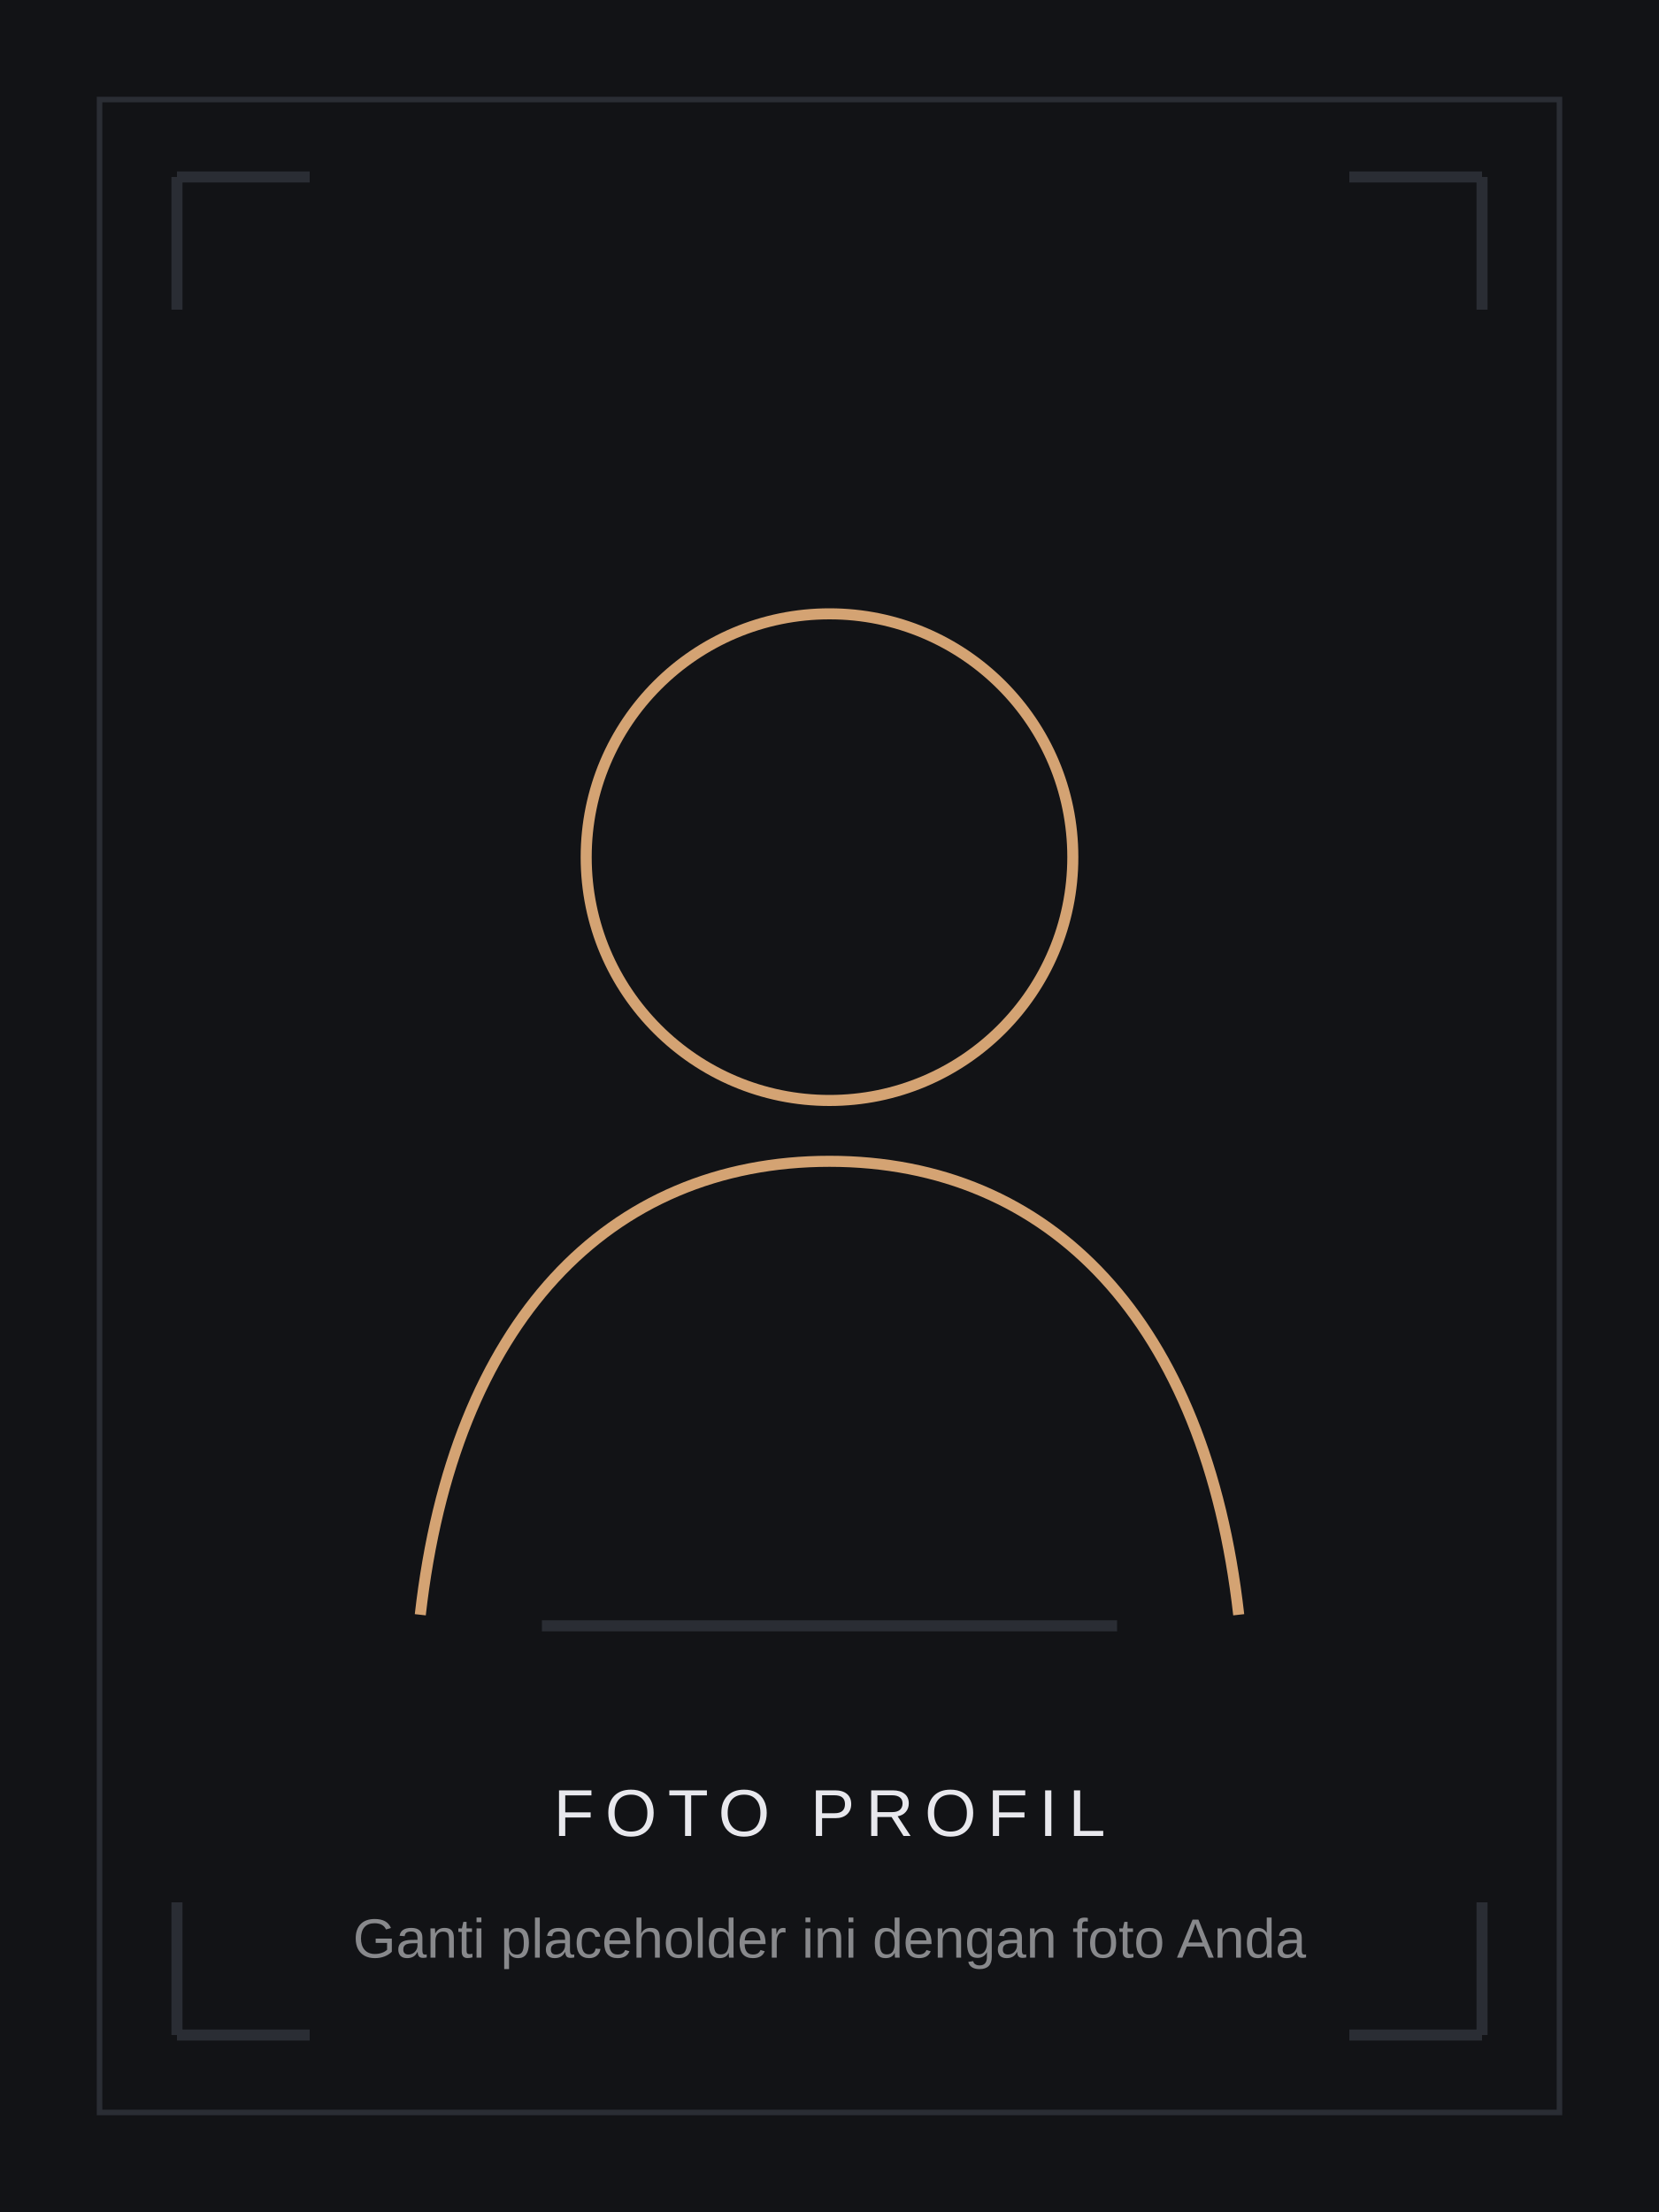
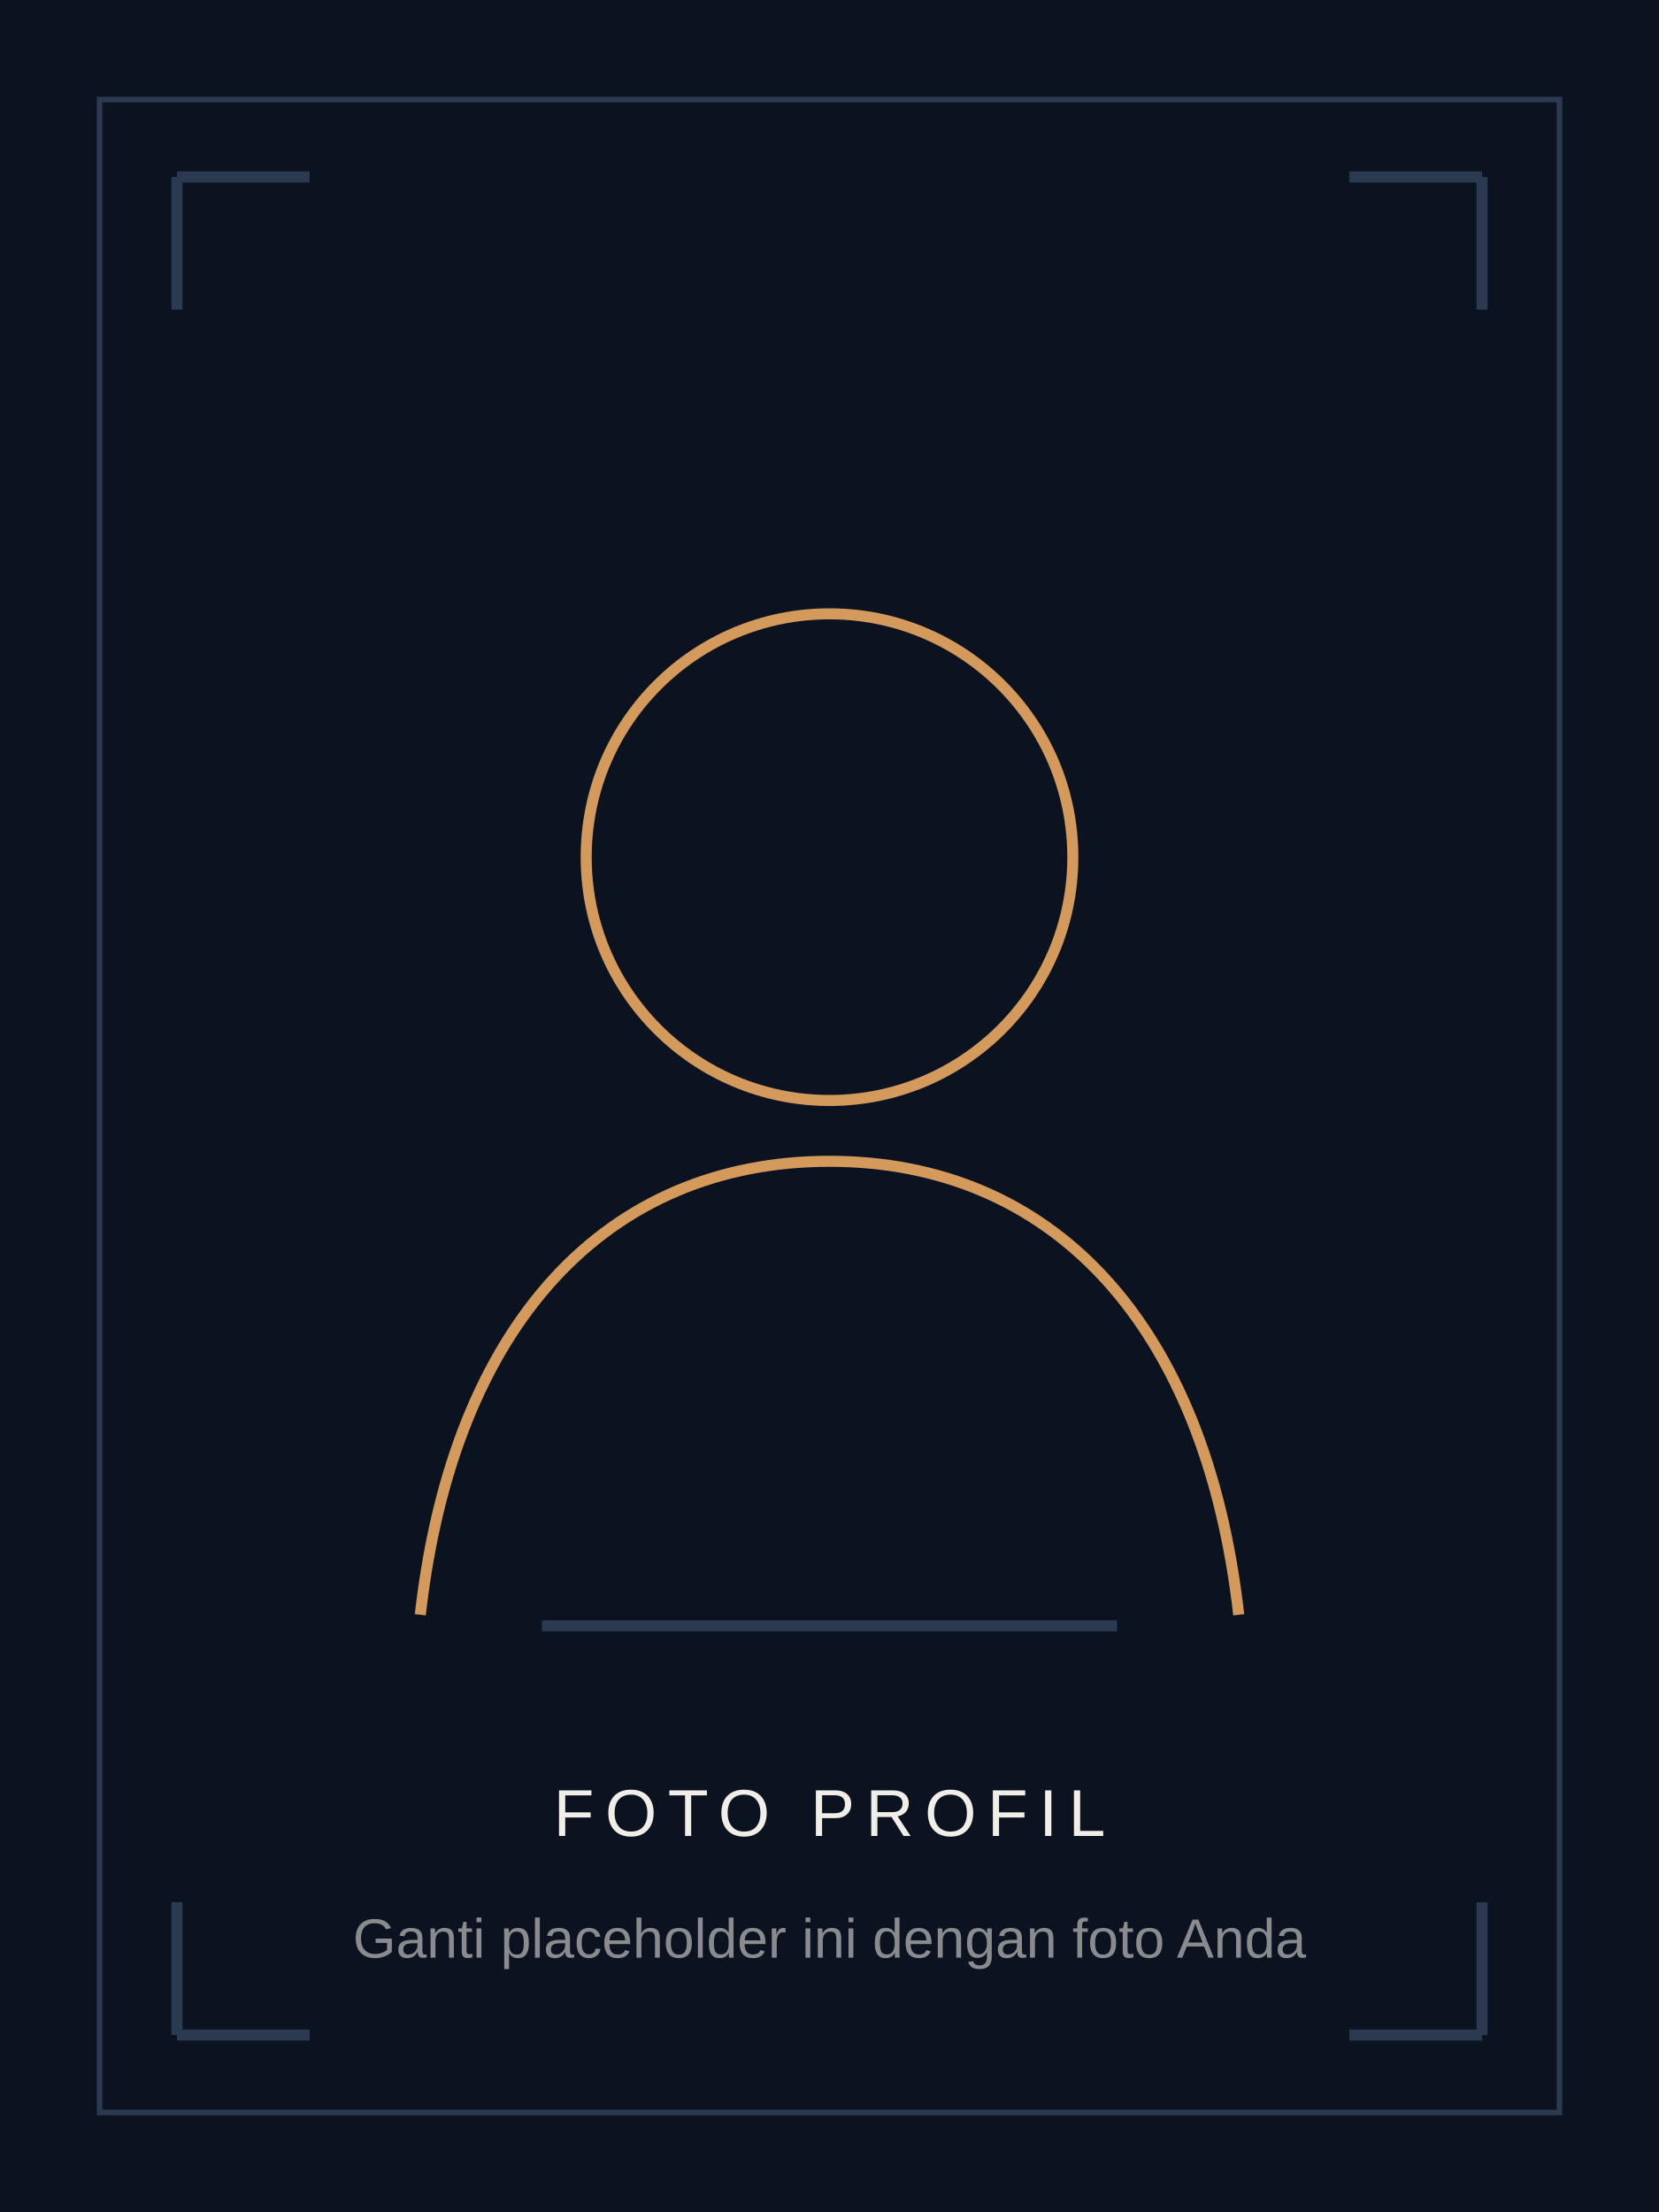
<svg xmlns="http://www.w3.org/2000/svg" width="300" height="400" viewBox="0 0 300 400" fill="none">
-   <rect width="300" height="400" fill="#121316" />
-   <rect x="18" y="18" width="264" height="364" stroke="#2A2D34" />
-   <path d="M32 32h24M32 32v24M268 32h-24M268 32v24M32 368h24M32 368v-24M268 368h-24M268 368v-24" stroke="#2A2D34" stroke-width="2" />
-   <circle cx="150" cy="155" r="44" stroke="#D4A373" stroke-width="2" />
-   <path d="M76 292c6-53 34-82 74-82s68 29 74 82" stroke="#D4A373" stroke-width="2" />
-   <path d="M98 294h104" stroke="#2A2D34" stroke-width="2" />
-   <text x="150" y="332" fill="#E8E8ED" font-family="Arial, Helvetica, sans-serif" font-size="12" letter-spacing="2" text-anchor="middle">FOTO PROFIL</text>
-   <text x="150" y="354" fill="#E8E8ED" fill-opacity=".55" font-family="Arial, Helvetica, sans-serif" font-size="10" text-anchor="middle">Ganti placeholder ini dengan foto Anda</text>
+   <rect width="300" height="400" fill="#0B1220" />
+   <rect x="18" y="18" width="264" height="364" stroke="#2B3A50" />
+   <path d="M32 32h24M32 32v24M268 32h-24M268 32v24M32 368h24M32 368v-24M268 368h-24M268 368v-24" stroke="#2B3A50" stroke-width="2" />
+   <circle cx="150" cy="155" r="44" stroke="#D49A5B" stroke-width="2" />
+   <path d="M76 292c6-53 34-82 74-82s68 29 74 82" stroke="#D49A5B" stroke-width="2" />
+   <path d="M98 294h104" stroke="#2B3A50" stroke-width="2" />
+   <text x="150" y="332" fill="#F1EEE7" font-family="Arial, Helvetica, sans-serif" font-size="12" letter-spacing="2" text-anchor="middle">FOTO PROFIL</text>
+   <text x="150" y="354" fill="#F1EEE7" fill-opacity=".55" font-family="Arial, Helvetica, sans-serif" font-size="10" text-anchor="middle">Ganti placeholder ini dengan foto Anda</text>
</svg>
